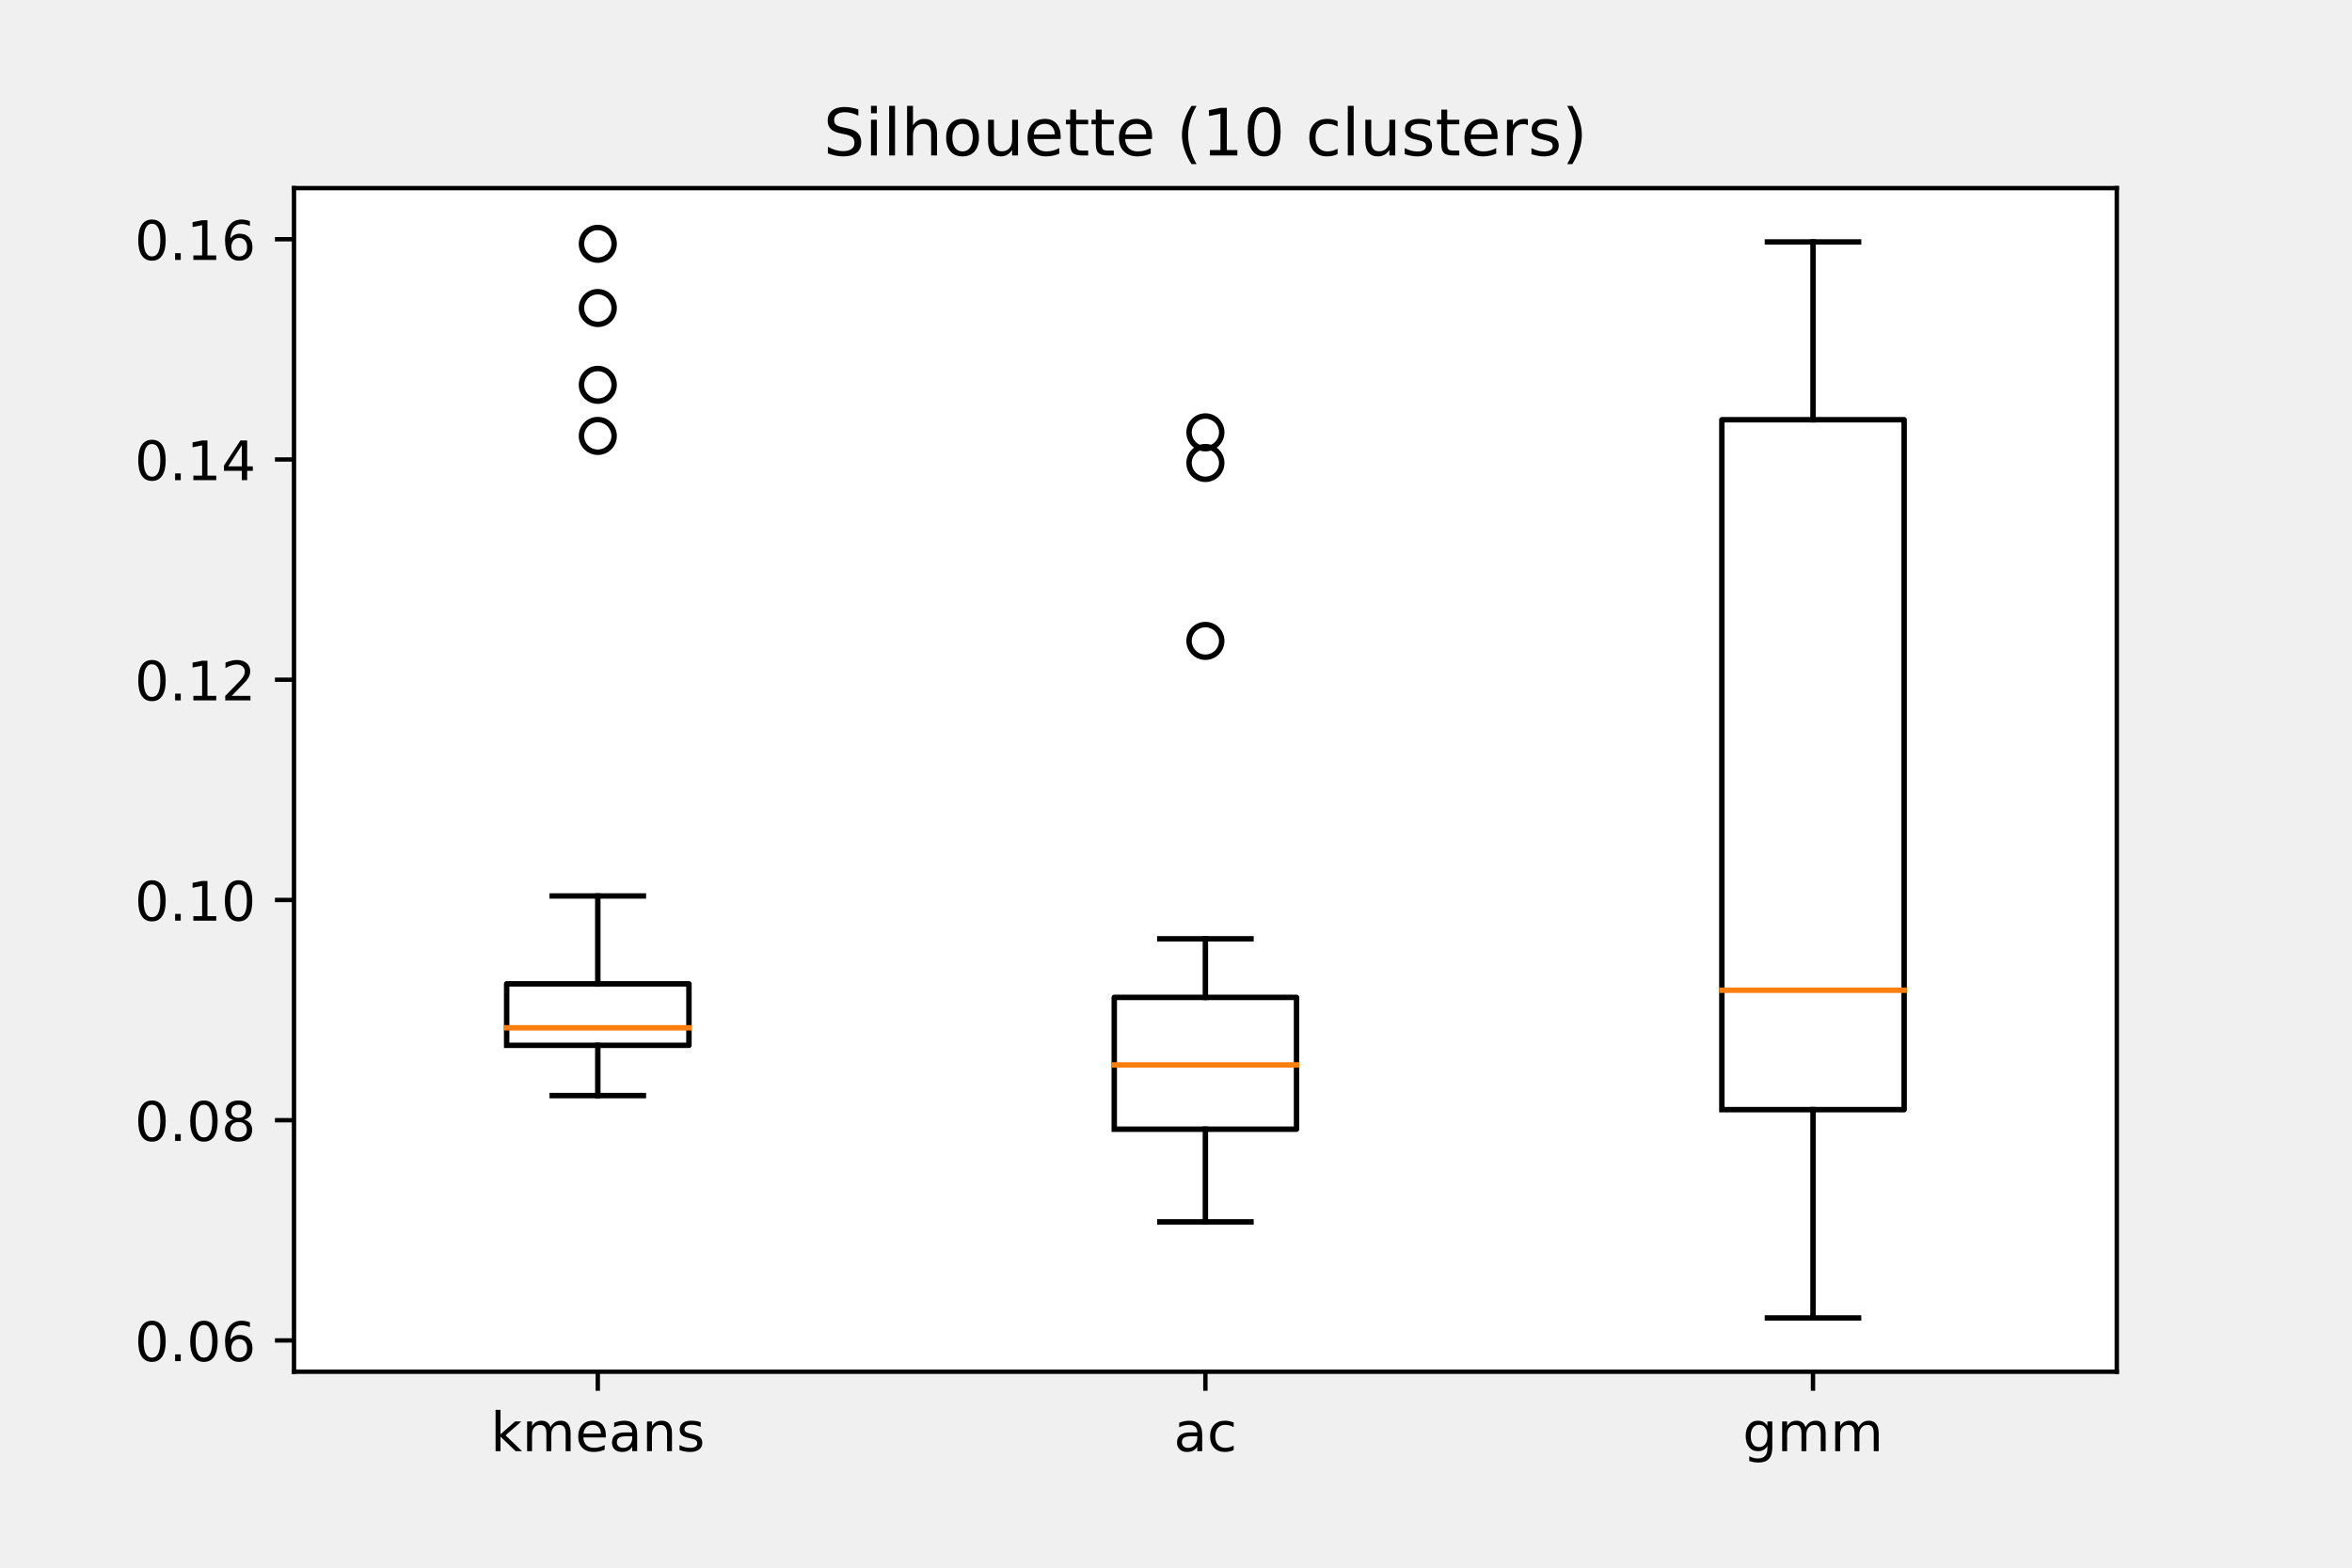
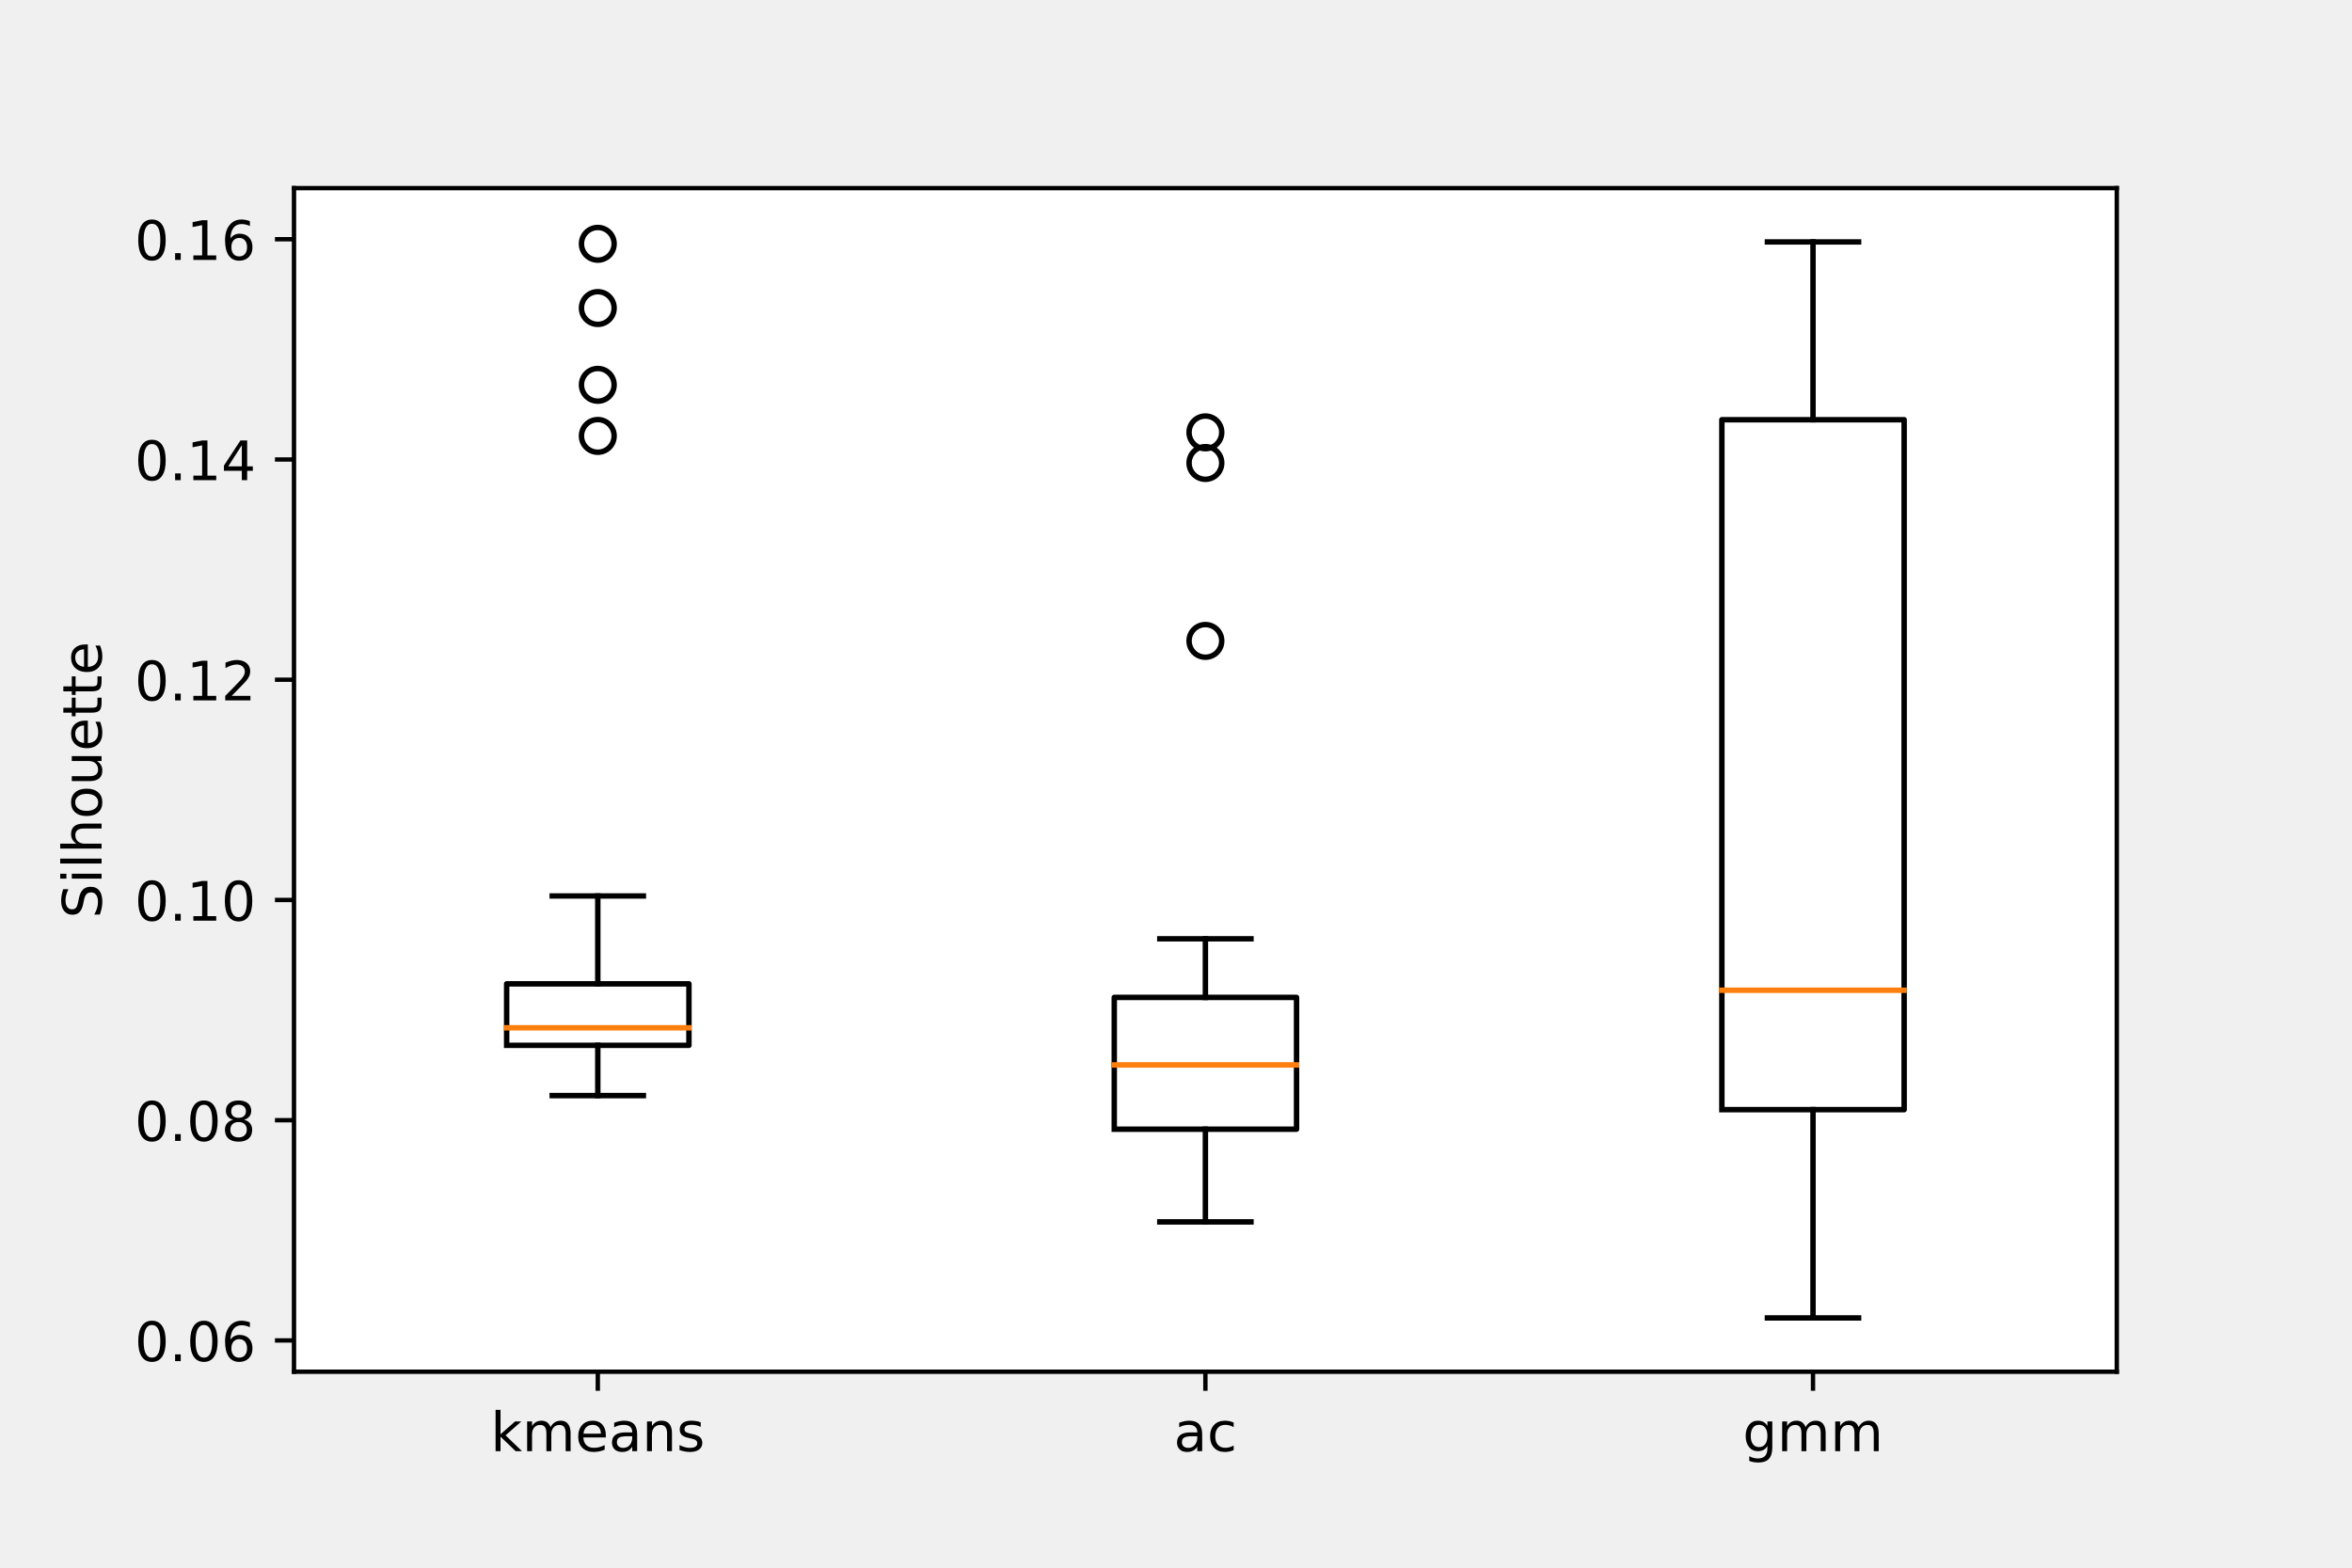
<svg xmlns="http://www.w3.org/2000/svg" xmlns:xlink="http://www.w3.org/1999/xlink" height="288pt" version="1.1" viewBox="0 0 432 288" width="432pt">
  <defs>
    <style type="text/css">*{stroke-linecap:butt;stroke-linejoin:round;}</style>
  </defs>
  <g id="figure_1">
    <g id="patch_1">
      <path d="M 0 288  L 432 288  L 432 0  L 0 0  z " style="fill:none;" />
    </g>
    <g id="axes_1">
      <g id="patch_2">
        <path d="M 54 252  L 388.8 252  L 388.8 34.56  L 54 34.56  z " style="fill:#ffffff;" />
      </g>
      <g id="matplotlib.axis_1">
        <g id="xtick_1">
          <g id="line2d_1">
            <defs>
-               <path d="M 0 0  L 0 3.5  " id="mfc0d1f3d41" style="stroke:#000000;stroke-width:0.8;" />
+               <path d="M 0 0  L 0 3.5  " id="mf2832d478a" style="stroke:#000000;stroke-width:0.8;" />
            </defs>
            <g>
-               <use style="stroke:#000000;stroke-width:0.8;" x="109.8" xlink:href="#mfc0d1f3d41" y="252" />
+               <use style="stroke:#000000;stroke-width:0.8;" x="109.8" xlink:href="#mf2832d478a" y="252" />
            </g>
          </g>
          <g id="text_1">
            <g transform="translate(90.12031 266.5984)scale(0.1 -0.1)">
              <defs>
                <path d="M 581 4863  L 1159 4863  L 1159 1991  L 2875 3500  L 3609 3500  L 1753 1863  L 3688 0  L 2938 0  L 1159 1709  L 1159 0  L 581 0  L 581 4863  z " id="DejaVuSans-6b" transform="scale(0.015625)" />
                <path d="M 3328 2828  Q 3544 3216 3844 3400  Q 4144 3584 4550 3584  Q 5097 3584 5394 3201  Q 5691 2819 5691 2113  L 5691 0  L 5113 0  L 5113 2094  Q 5113 2597 4934 2840  Q 4756 3084 4391 3084  Q 3944 3084 3684 2787  Q 3425 2491 3425 1978  L 3425 0  L 2847 0  L 2847 2094  Q 2847 2600 2669 2842  Q 2491 3084 2119 3084  Q 1678 3084 1418 2786  Q 1159 2488 1159 1978  L 1159 0  L 581 0  L 581 3500  L 1159 3500  L 1159 2956  Q 1356 3278 1631 3431  Q 1906 3584 2284 3584  Q 2666 3584 2933 3390  Q 3200 3197 3328 2828  z " id="DejaVuSans-6d" transform="scale(0.015625)" />
                <path d="M 3597 1894  L 3597 1613  L 953 1613  Q 991 1019 1311 708  Q 1631 397 2203 397  Q 2534 397 2845 478  Q 3156 559 3463 722  L 3463 178  Q 3153 47 2828 -22  Q 2503 -91 2169 -91  Q 1331 -91 842 396  Q 353 884 353 1716  Q 353 2575 817 3079  Q 1281 3584 2069 3584  Q 2775 3584 3186 3129  Q 3597 2675 3597 1894  z M 3022 2063  Q 3016 2534 2758 2815  Q 2500 3097 2075 3097  Q 1594 3097 1305 2825  Q 1016 2553 972 2059  L 3022 2063  z " id="DejaVuSans-65" transform="scale(0.015625)" />
                <path d="M 2194 1759  Q 1497 1759 1228 1600  Q 959 1441 959 1056  Q 959 750 1161 570  Q 1363 391 1709 391  Q 2188 391 2477 730  Q 2766 1069 2766 1631  L 2766 1759  L 2194 1759  z M 3341 1997  L 3341 0  L 2766 0  L 2766 531  Q 2569 213 2275 61  Q 1981 -91 1556 -91  Q 1019 -91 701 211  Q 384 513 384 1019  Q 384 1609 779 1909  Q 1175 2209 1959 2209  L 2766 2209  L 2766 2266  Q 2766 2663 2505 2880  Q 2244 3097 1772 3097  Q 1472 3097 1187 3025  Q 903 2953 641 2809  L 641 3341  Q 956 3463 1253 3523  Q 1550 3584 1831 3584  Q 2591 3584 2966 3190  Q 3341 2797 3341 1997  z " id="DejaVuSans-61" transform="scale(0.015625)" />
                <path d="M 3513 2113  L 3513 0  L 2938 0  L 2938 2094  Q 2938 2591 2744 2837  Q 2550 3084 2163 3084  Q 1697 3084 1428 2787  Q 1159 2491 1159 1978  L 1159 0  L 581 0  L 581 3500  L 1159 3500  L 1159 2956  Q 1366 3272 1645 3428  Q 1925 3584 2291 3584  Q 2894 3584 3203 3211  Q 3513 2838 3513 2113  z " id="DejaVuSans-6e" transform="scale(0.015625)" />
                <path d="M 2834 3397  L 2834 2853  Q 2591 2978 2328 3040  Q 2066 3103 1784 3103  Q 1356 3103 1142 2972  Q 928 2841 928 2578  Q 928 2378 1081 2264  Q 1234 2150 1697 2047  L 1894 2003  Q 2506 1872 2764 1633  Q 3022 1394 3022 966  Q 3022 478 2636 193  Q 2250 -91 1575 -91  Q 1294 -91 989 -36  Q 684 19 347 128  L 347 722  Q 666 556 975 473  Q 1284 391 1588 391  Q 1994 391 2212 530  Q 2431 669 2431 922  Q 2431 1156 2273 1281  Q 2116 1406 1581 1522  L 1381 1569  Q 847 1681 609 1914  Q 372 2147 372 2553  Q 372 3047 722 3315  Q 1072 3584 1716 3584  Q 2034 3584 2315 3537  Q 2597 3491 2834 3397  z " id="DejaVuSans-73" transform="scale(0.015625)" />
              </defs>
              <use xlink:href="#DejaVuSans-6b" />
              <use x="57.91" xlink:href="#DejaVuSans-6d" />
              <use x="155.322" xlink:href="#DejaVuSans-65" />
              <use x="216.846" xlink:href="#DejaVuSans-61" />
              <use x="278.125" xlink:href="#DejaVuSans-6e" />
              <use x="341.504" xlink:href="#DejaVuSans-73" />
            </g>
          </g>
        </g>
        <g id="xtick_2">
          <g id="line2d_2">
            <g>
-               <use style="stroke:#000000;stroke-width:0.8;" x="221.4" xlink:href="#mfc0d1f3d41" y="252" />
+               <use style="stroke:#000000;stroke-width:0.8;" x="221.4" xlink:href="#mf2832d478a" y="252" />
            </g>
          </g>
          <g id="text_2">
            <g transform="translate(215.5867 266.5984)scale(0.1 -0.1)">
              <defs>
                <path d="M 3122 3366  L 3122 2828  Q 2878 2963 2633 3030  Q 2388 3097 2138 3097  Q 1578 3097 1268 2742  Q 959 2388 959 1747  Q 959 1106 1268 751  Q 1578 397 2138 397  Q 2388 397 2633 464  Q 2878 531 3122 666  L 3122 134  Q 2881 22 2623 -34  Q 2366 -91 2075 -91  Q 1284 -91 818 406  Q 353 903 353 1747  Q 353 2603 823 3093  Q 1294 3584 2113 3584  Q 2378 3584 2631 3529  Q 2884 3475 3122 3366  z " id="DejaVuSans-63" transform="scale(0.015625)" />
              </defs>
              <use xlink:href="#DejaVuSans-61" />
              <use x="61.279" xlink:href="#DejaVuSans-63" />
            </g>
          </g>
        </g>
        <g id="xtick_3">
          <g id="line2d_3">
            <g>
-               <use style="stroke:#000000;stroke-width:0.8;" x="333" xlink:href="#mfc0d1f3d41" y="252" />
+               <use style="stroke:#000000;stroke-width:0.8;" x="333" xlink:href="#mf2832d478a" y="252" />
            </g>
          </g>
          <g id="text_3">
            <g transform="translate(320.0852 266.5984)scale(0.1 -0.1)">
              <defs>
                <path d="M 2906 1791  Q 2906 2416 2648 2759  Q 2391 3103 1925 3103  Q 1463 3103 1205 2759  Q 947 2416 947 1791  Q 947 1169 1205 825  Q 1463 481 1925 481  Q 2391 481 2648 825  Q 2906 1169 2906 1791  z M 3481 434  Q 3481 -459 3084 -895  Q 2688 -1331 1869 -1331  Q 1566 -1331 1297 -1286  Q 1028 -1241 775 -1147  L 775 -588  Q 1028 -725 1275 -790  Q 1522 -856 1778 -856  Q 2344 -856 2625 -561  Q 2906 -266 2906 331  L 2906 616  Q 2728 306 2450 153  Q 2172 0 1784 0  Q 1141 0 747 490  Q 353 981 353 1791  Q 353 2603 747 3093  Q 1141 3584 1784 3584  Q 2172 3584 2450 3431  Q 2728 3278 2906 2969  L 2906 3500  L 3481 3500  L 3481 434  z " id="DejaVuSans-67" transform="scale(0.015625)" />
              </defs>
              <use xlink:href="#DejaVuSans-67" />
              <use x="63.477" xlink:href="#DejaVuSans-6d" />
              <use x="160.889" xlink:href="#DejaVuSans-6d" />
            </g>
          </g>
        </g>
      </g>
      <g id="matplotlib.axis_2">
        <g id="ytick_1">
          <g id="line2d_4">
            <defs>
-               <path d="M 0 0  L -3.5 0  " id="m8de742046d" style="stroke:#000000;stroke-width:0.8;" />
+               <path d="M 0 0  L -3.5 0  " id="m2860165d30" style="stroke:#000000;stroke-width:0.8;" />
            </defs>
            <g>
-               <use style="stroke:#000000;stroke-width:0.8;" x="54" xlink:href="#m8de742046d" y="246.254" />
+               <use style="stroke:#000000;stroke-width:0.8;" x="54" xlink:href="#m2860165d30" y="246.254" />
            </g>
          </g>
          <g id="text_4">
            <g transform="translate(24.73438 250.0532)scale(0.1 -0.1)">
              <defs>
                <path d="M 2034 4250  Q 1547 4250 1301 3770  Q 1056 3291 1056 2328  Q 1056 1369 1301 889  Q 1547 409 2034 409  Q 2525 409 2770 889  Q 3016 1369 3016 2328  Q 3016 3291 2770 3770  Q 2525 4250 2034 4250  z M 2034 4750  Q 2819 4750 3233 4129  Q 3647 3509 3647 2328  Q 3647 1150 3233 529  Q 2819 -91 2034 -91  Q 1250 -91 836 529  Q 422 1150 422 2328  Q 422 3509 836 4129  Q 1250 4750 2034 4750  z " id="DejaVuSans-30" transform="scale(0.015625)" />
                <path d="M 684 794  L 1344 794  L 1344 0  L 684 0  L 684 794  z " id="DejaVuSans-2e" transform="scale(0.015625)" />
                <path d="M 2113 2584  Q 1688 2584 1439 2293  Q 1191 2003 1191 1497  Q 1191 994 1439 701  Q 1688 409 2113 409  Q 2538 409 2786 701  Q 3034 994 3034 1497  Q 3034 2003 2786 2293  Q 2538 2584 2113 2584  z M 3366 4563  L 3366 3988  Q 3128 4100 2886 4159  Q 2644 4219 2406 4219  Q 1781 4219 1451 3797  Q 1122 3375 1075 2522  Q 1259 2794 1537 2939  Q 1816 3084 2150 3084  Q 2853 3084 3261 2657  Q 3669 2231 3669 1497  Q 3669 778 3244 343  Q 2819 -91 2113 -91  Q 1303 -91 875 529  Q 447 1150 447 2328  Q 447 3434 972 4092  Q 1497 4750 2381 4750  Q 2619 4750 2861 4703  Q 3103 4656 3366 4563  z " id="DejaVuSans-36" transform="scale(0.015625)" />
              </defs>
              <use xlink:href="#DejaVuSans-30" />
              <use x="63.623" xlink:href="#DejaVuSans-2e" />
              <use x="95.41" xlink:href="#DejaVuSans-30" />
              <use x="159.033" xlink:href="#DejaVuSans-36" />
            </g>
          </g>
        </g>
        <g id="ytick_2">
          <g id="line2d_5">
            <g>
-               <use style="stroke:#000000;stroke-width:0.8;" x="54" xlink:href="#m8de742046d" y="205.793" />
+               <use style="stroke:#000000;stroke-width:0.8;" x="54" xlink:href="#m2860165d30" y="205.793" />
            </g>
          </g>
          <g id="text_5">
            <g transform="translate(24.73438 209.5926)scale(0.1 -0.1)">
              <defs>
                <path d="M 2034 2216  Q 1584 2216 1326 1975  Q 1069 1734 1069 1313  Q 1069 891 1326 650  Q 1584 409 2034 409  Q 2484 409 2743 651  Q 3003 894 3003 1313  Q 3003 1734 2745 1975  Q 2488 2216 2034 2216  z M 1403 2484  Q 997 2584 770 2862  Q 544 3141 544 3541  Q 544 4100 942 4425  Q 1341 4750 2034 4750  Q 2731 4750 3128 4425  Q 3525 4100 3525 3541  Q 3525 3141 3298 2862  Q 3072 2584 2669 2484  Q 3125 2378 3379 2068  Q 3634 1759 3634 1313  Q 3634 634 3220 271  Q 2806 -91 2034 -91  Q 1263 -91 848 271  Q 434 634 434 1313  Q 434 1759 690 2068  Q 947 2378 1403 2484  z M 1172 3481  Q 1172 3119 1398 2916  Q 1625 2713 2034 2713  Q 2441 2713 2670 2916  Q 2900 3119 2900 3481  Q 2900 3844 2670 4047  Q 2441 4250 2034 4250  Q 1625 4250 1398 4047  Q 1172 3844 1172 3481  z " id="DejaVuSans-38" transform="scale(0.015625)" />
              </defs>
              <use xlink:href="#DejaVuSans-30" />
              <use x="63.623" xlink:href="#DejaVuSans-2e" />
              <use x="95.41" xlink:href="#DejaVuSans-30" />
              <use x="159.033" xlink:href="#DejaVuSans-38" />
            </g>
          </g>
        </g>
        <g id="ytick_3">
          <g id="line2d_6">
            <g>
-               <use style="stroke:#000000;stroke-width:0.8;" x="54" xlink:href="#m8de742046d" y="165.333" />
+               <use style="stroke:#000000;stroke-width:0.8;" x="54" xlink:href="#m2860165d30" y="165.333" />
            </g>
          </g>
          <g id="text_6">
            <g transform="translate(24.73438 169.132)scale(0.1 -0.1)">
              <defs>
                <path d="M 794 531  L 1825 531  L 1825 4091  L 703 3866  L 703 4441  L 1819 4666  L 2450 4666  L 2450 531  L 3481 531  L 3481 0  L 794 0  L 794 531  z " id="DejaVuSans-31" transform="scale(0.015625)" />
              </defs>
              <use xlink:href="#DejaVuSans-30" />
              <use x="63.623" xlink:href="#DejaVuSans-2e" />
              <use x="95.41" xlink:href="#DejaVuSans-31" />
              <use x="159.033" xlink:href="#DejaVuSans-30" />
            </g>
          </g>
        </g>
        <g id="ytick_4">
          <g id="line2d_7">
            <g>
-               <use style="stroke:#000000;stroke-width:0.8;" x="54" xlink:href="#m8de742046d" y="124.872" />
+               <use style="stroke:#000000;stroke-width:0.8;" x="54" xlink:href="#m2860165d30" y="124.872" />
            </g>
          </g>
          <g id="text_7">
            <g transform="translate(24.73438 128.6715)scale(0.1 -0.1)">
              <defs>
                <path d="M 1228 531  L 3431 531  L 3431 0  L 469 0  L 469 531  Q 828 903 1448 1529  Q 2069 2156 2228 2338  Q 2531 2678 2651 2914  Q 2772 3150 2772 3378  Q 2772 3750 2511 3984  Q 2250 4219 1831 4219  Q 1534 4219 1204 4116  Q 875 4013 500 3803  L 500 4441  Q 881 4594 1212 4672  Q 1544 4750 1819 4750  Q 2544 4750 2975 4387  Q 3406 4025 3406 3419  Q 3406 3131 3298 2873  Q 3191 2616 2906 2266  Q 2828 2175 2409 1742  Q 1991 1309 1228 531  z " id="DejaVuSans-32" transform="scale(0.015625)" />
              </defs>
              <use xlink:href="#DejaVuSans-30" />
              <use x="63.623" xlink:href="#DejaVuSans-2e" />
              <use x="95.41" xlink:href="#DejaVuSans-31" />
              <use x="159.033" xlink:href="#DejaVuSans-32" />
            </g>
          </g>
        </g>
        <g id="ytick_5">
          <g id="line2d_8">
            <g>
-               <use style="stroke:#000000;stroke-width:0.8;" x="54" xlink:href="#m8de742046d" y="84.412" />
+               <use style="stroke:#000000;stroke-width:0.8;" x="54" xlink:href="#m2860165d30" y="84.412" />
            </g>
          </g>
          <g id="text_8">
            <g transform="translate(24.73438 88.21088)scale(0.1 -0.1)">
              <defs>
                <path d="M 2419 4116  L 825 1625  L 2419 1625  L 2419 4116  z M 2253 4666  L 3047 4666  L 3047 1625  L 3713 1625  L 3713 1100  L 3047 1100  L 3047 0  L 2419 0  L 2419 1100  L 313 1100  L 313 1709  L 2253 4666  z " id="DejaVuSans-34" transform="scale(0.015625)" />
              </defs>
              <use xlink:href="#DejaVuSans-30" />
              <use x="63.623" xlink:href="#DejaVuSans-2e" />
              <use x="95.41" xlink:href="#DejaVuSans-31" />
              <use x="159.033" xlink:href="#DejaVuSans-34" />
            </g>
          </g>
        </g>
        <g id="ytick_6">
          <g id="line2d_9">
            <g>
-               <use style="stroke:#000000;stroke-width:0.8;" x="54" xlink:href="#m8de742046d" y="43.951" />
+               <use style="stroke:#000000;stroke-width:0.8;" x="54" xlink:href="#m2860165d30" y="43.951" />
            </g>
          </g>
          <g id="text_9">
            <g transform="translate(24.73438 47.7503)scale(0.1 -0.1)">
              <use xlink:href="#DejaVuSans-30" />
              <use x="63.623" xlink:href="#DejaVuSans-2e" />
              <use x="95.41" xlink:href="#DejaVuSans-31" />
              <use x="159.033" xlink:href="#DejaVuSans-36" />
            </g>
          </g>
        </g>
+         <g id="text_10">
+           <g transform="translate(18.65469 168.7027)rotate(-90)scale(0.1 -0.1)">
+             <defs>
+               <path d="M 3425 4513  L 3425 3897  Q 3066 4069 2747 4153  Q 2428 4238 2131 4238  Q 1616 4238 1336 4038  Q 1056 3838 1056 3469  Q 1056 3159 1242 3001  Q 1428 2844 1947 2747  L 2328 2669  Q 3034 2534 3370 2195  Q 3706 1856 3706 1288  Q 3706 609 3251 259  Q 2797 -91 1919 -91  Q 1588 -91 1214 -16  Q 841 59 441 206  L 441 856  Q 825 641 1194 531  Q 1563 422 1919 422  Q 2459 422 2753 634  Q 3047 847 3047 1241  Q 3047 1584 2836 1778  Q 2625 1972 2144 2069  L 1759 2144  Q 1053 2284 737 2584  Q 422 2884 422 3419  Q 422 4038 858 4394  Q 1294 4750 2059 4750  Q 2388 4750 2728 4690  Q 3069 4631 3425 4513  z " id="DejaVuSans-53" transform="scale(0.015625)" />
+               <path d="M 603 3500  L 1178 3500  L 1178 0  L 603 0  L 603 3500  z M 603 4863  L 1178 4863  L 1178 4134  L 603 4134  L 603 4863  z " id="DejaVuSans-69" transform="scale(0.015625)" />
+               <path d="M 603 4863  L 1178 4863  L 1178 0  L 603 0  L 603 4863  z " id="DejaVuSans-6c" transform="scale(0.015625)" />
+               <path d="M 3513 2113  L 3513 0  L 2938 0  L 2938 2094  Q 2938 2591 2744 2837  Q 2550 3084 2163 3084  Q 1697 3084 1428 2787  Q 1159 2491 1159 1978  L 1159 0  L 581 0  L 581 4863  L 1159 4863  L 1159 2956  Q 1366 3272 1645 3428  Q 1925 3584 2291 3584  Q 2894 3584 3203 3211  Q 3513 2838 3513 2113  z " id="DejaVuSans-68" transform="scale(0.015625)" />
+               <path d="M 1959 3097  Q 1497 3097 1228 2736  Q 959 2375 959 1747  Q 959 1119 1226 758  Q 1494 397 1959 397  Q 2419 397 2687 759  Q 2956 1122 2956 1747  Q 2956 2369 2687 2733  Q 2419 3097 1959 3097  z M 1959 3584  Q 2709 3584 3137 3096  Q 3566 2609 3566 1747  Q 3566 888 3137 398  Q 2709 -91 1959 -91  Q 1206 -91 779 398  Q 353 888 353 1747  Q 353 2609 779 3096  Q 1206 3584 1959 3584  z " id="DejaVuSans-6f" transform="scale(0.015625)" />
+               <path d="M 544 1381  L 544 3500  L 1119 3500  L 1119 1403  Q 1119 906 1312 657  Q 1506 409 1894 409  Q 2359 409 2629 706  Q 2900 1003 2900 1516  L 2900 3500  L 3475 3500  L 3475 0  L 2900 0  L 2900 538  Q 2691 219 2414 64  Q 2138 -91 1772 -91  Q 1169 -91 856 284  Q 544 659 544 1381  z M 1991 3584  L 1991 3584  z " id="DejaVuSans-75" transform="scale(0.015625)" />
+               <path d="M 1172 4494  L 1172 3500  L 2356 3500  L 2356 3053  L 1172 3053  L 1172 1153  Q 1172 725 1289 603  Q 1406 481 1766 481  L 2356 481  L 2356 0  L 1766 0  Q 1100 0 847 248  Q 594 497 594 1153  L 594 3053  L 172 3053  L 172 3500  L 594 3500  L 594 4494  L 1172 4494  z " id="DejaVuSans-74" transform="scale(0.015625)" />
+             </defs>
+             <use xlink:href="#DejaVuSans-53" />
+             <use x="63.477" xlink:href="#DejaVuSans-69" />
+             <use x="91.26" xlink:href="#DejaVuSans-6c" />
+             <use x="119.043" xlink:href="#DejaVuSans-68" />
+             <use x="182.422" xlink:href="#DejaVuSans-6f" />
+             <use x="243.604" xlink:href="#DejaVuSans-75" />
+             <use x="306.982" xlink:href="#DejaVuSans-65" />
+             <use x="368.506" xlink:href="#DejaVuSans-74" />
+             <use x="407.715" xlink:href="#DejaVuSans-74" />
+             <use x="446.924" xlink:href="#DejaVuSans-65" />
+           </g>
+         </g>
      </g>
      <g id="line2d_10">
-         <path clip-path="url(#pdfcda41492)" d="M 93.06 192.039  L 126.54 192.039  L 126.54 180.739  L 93.06 180.739  L 93.06 192.039  " style="fill:none;stroke:#000000;stroke-linecap:square;" />
+         <path clip-path="url(#p0188a80297)" d="M 93.06 192.039  L 126.54 192.039  L 126.54 180.739  L 93.06 180.739  L 93.06 192.039  " style="fill:none;stroke:#000000;stroke-linecap:square;" />
      </g>
      <g id="line2d_11">
-         <path clip-path="url(#pdfcda41492)" d="M 109.8 192.039  L 109.8 201.272  " style="fill:none;stroke:#000000;stroke-linecap:square;" />
+         <path clip-path="url(#p0188a80297)" d="M 109.8 192.039  L 109.8 201.272  " style="fill:none;stroke:#000000;stroke-linecap:square;" />
      </g>
      <g id="line2d_12">
-         <path clip-path="url(#pdfcda41492)" d="M 109.8 180.739  L 109.8 164.598  " style="fill:none;stroke:#000000;stroke-linecap:square;" />
+         <path clip-path="url(#p0188a80297)" d="M 109.8 180.739  L 109.8 164.598  " style="fill:none;stroke:#000000;stroke-linecap:square;" />
      </g>
      <g id="line2d_13">
-         <path clip-path="url(#pdfcda41492)" d="M 101.43 201.272  L 118.17 201.272  " style="fill:none;stroke:#000000;stroke-linecap:square;" />
+         <path clip-path="url(#p0188a80297)" d="M 101.43 201.272  L 118.17 201.272  " style="fill:none;stroke:#000000;stroke-linecap:square;" />
      </g>
      <g id="line2d_14">
-         <path clip-path="url(#pdfcda41492)" d="M 101.43 164.598  L 118.17 164.598  " style="fill:none;stroke:#000000;stroke-linecap:square;" />
+         <path clip-path="url(#p0188a80297)" d="M 101.43 164.598  L 118.17 164.598  " style="fill:none;stroke:#000000;stroke-linecap:square;" />
      </g>
      <g id="line2d_15">
        <defs>
-           <path d="M 0 3  C 0.796 3 1.559 2.684 2.121 2.121  C 2.684 1.559 3 0.796 3 0  C 3 -0.796 2.684 -1.559 2.121 -2.121  C 1.559 -2.684 0.796 -3 0 -3  C -0.796 -3 -1.559 -2.684 -2.121 -2.121  C -2.684 -1.559 -3 -0.796 -3 0  C -3 0.796 -2.684 1.559 -2.121 2.121  C -1.559 2.684 -0.796 3 0 3  z " id="mbb1e10978f" style="stroke:#000000;" />
+           <path d="M 0 3  C 0.796 3 1.559 2.684 2.121 2.121  C 2.684 1.559 3 0.796 3 0  C 3 -0.796 2.684 -1.559 2.121 -2.121  C 1.559 -2.684 0.796 -3 0 -3  C -0.796 -3 -1.559 -2.684 -2.121 -2.121  C -2.684 -1.559 -3 -0.796 -3 0  C -3 0.796 -2.684 1.559 -2.121 2.121  C -1.559 2.684 -0.796 3 0 3  z " id="mea2f30aa9d" style="stroke:#000000;" />
        </defs>
-         <g clip-path="url(#pdfcda41492)">
-           <use style="fill-opacity:0;stroke:#000000;" x="109.8" xlink:href="#mbb1e10978f" y="70.698" />
-           <use style="fill-opacity:0;stroke:#000000;" x="109.8" xlink:href="#mbb1e10978f" y="44.789" />
-           <use style="fill-opacity:0;stroke:#000000;" x="109.8" xlink:href="#mbb1e10978f" y="80.082" />
-           <use style="fill-opacity:0;stroke:#000000;" x="109.8" xlink:href="#mbb1e10978f" y="56.589" />
+         <g clip-path="url(#p0188a80297)">
+           <use style="fill-opacity:0;stroke:#000000;" x="109.8" xlink:href="#mea2f30aa9d" y="70.698" />
+           <use style="fill-opacity:0;stroke:#000000;" x="109.8" xlink:href="#mea2f30aa9d" y="44.789" />
+           <use style="fill-opacity:0;stroke:#000000;" x="109.8" xlink:href="#mea2f30aa9d" y="80.082" />
+           <use style="fill-opacity:0;stroke:#000000;" x="109.8" xlink:href="#mea2f30aa9d" y="56.589" />
        </g>
      </g>
      <g id="line2d_16">
-         <path clip-path="url(#pdfcda41492)" d="M 204.66 207.445  L 238.14 207.445  L 238.14 183.23  L 204.66 183.23  L 204.66 207.445  " style="fill:none;stroke:#000000;stroke-linecap:square;" />
+         <path clip-path="url(#p0188a80297)" d="M 204.66 207.445  L 238.14 207.445  L 238.14 183.23  L 204.66 183.23  L 204.66 207.445  " style="fill:none;stroke:#000000;stroke-linecap:square;" />
      </g>
      <g id="line2d_17">
-         <path clip-path="url(#pdfcda41492)" d="M 221.4 207.445  L 221.4 224.473  " style="fill:none;stroke:#000000;stroke-linecap:square;" />
+         <path clip-path="url(#p0188a80297)" d="M 221.4 207.445  L 221.4 224.473  " style="fill:none;stroke:#000000;stroke-linecap:square;" />
      </g>
      <g id="line2d_18">
-         <path clip-path="url(#pdfcda41492)" d="M 221.4 183.23  L 221.4 172.466  " style="fill:none;stroke:#000000;stroke-linecap:square;" />
+         <path clip-path="url(#p0188a80297)" d="M 221.4 183.23  L 221.4 172.466  " style="fill:none;stroke:#000000;stroke-linecap:square;" />
      </g>
      <g id="line2d_19">
-         <path clip-path="url(#pdfcda41492)" d="M 213.03 224.473  L 229.77 224.473  " style="fill:none;stroke:#000000;stroke-linecap:square;" />
+         <path clip-path="url(#p0188a80297)" d="M 213.03 224.473  L 229.77 224.473  " style="fill:none;stroke:#000000;stroke-linecap:square;" />
      </g>
      <g id="line2d_20">
-         <path clip-path="url(#pdfcda41492)" d="M 213.03 172.466  L 229.77 172.466  " style="fill:none;stroke:#000000;stroke-linecap:square;" />
+         <path clip-path="url(#p0188a80297)" d="M 213.03 172.466  L 229.77 172.466  " style="fill:none;stroke:#000000;stroke-linecap:square;" />
      </g>
      <g id="line2d_21">
-         <g clip-path="url(#pdfcda41492)">
-           <use style="fill-opacity:0;stroke:#000000;" x="221.4" xlink:href="#mbb1e10978f" y="85.054" />
-           <use style="fill-opacity:0;stroke:#000000;" x="221.4" xlink:href="#mbb1e10978f" y="117.74" />
-           <use style="fill-opacity:0;stroke:#000000;" x="221.4" xlink:href="#mbb1e10978f" y="79.429" />
+         <g clip-path="url(#p0188a80297)">
+           <use style="fill-opacity:0;stroke:#000000;" x="221.4" xlink:href="#mea2f30aa9d" y="85.054" />
+           <use style="fill-opacity:0;stroke:#000000;" x="221.4" xlink:href="#mea2f30aa9d" y="117.74" />
+           <use style="fill-opacity:0;stroke:#000000;" x="221.4" xlink:href="#mea2f30aa9d" y="79.429" />
        </g>
      </g>
      <g id="line2d_22">
-         <path clip-path="url(#pdfcda41492)" d="M 316.26 203.856  L 349.74 203.856  L 349.74 77.106  L 316.26 77.106  L 316.26 203.856  " style="fill:none;stroke:#000000;stroke-linecap:square;" />
+         <path clip-path="url(#p0188a80297)" d="M 316.26 203.856  L 349.74 203.856  L 349.74 77.106  L 316.26 77.106  L 316.26 203.856  " style="fill:none;stroke:#000000;stroke-linecap:square;" />
      </g>
      <g id="line2d_23">
-         <path clip-path="url(#pdfcda41492)" d="M 333 203.856  L 333 242.116  " style="fill:none;stroke:#000000;stroke-linecap:square;" />
+         <path clip-path="url(#p0188a80297)" d="M 333 203.856  L 333 242.116  " style="fill:none;stroke:#000000;stroke-linecap:square;" />
      </g>
      <g id="line2d_24">
-         <path clip-path="url(#pdfcda41492)" d="M 333 77.106  L 333 44.444  " style="fill:none;stroke:#000000;stroke-linecap:square;" />
+         <path clip-path="url(#p0188a80297)" d="M 333 77.106  L 333 44.444  " style="fill:none;stroke:#000000;stroke-linecap:square;" />
      </g>
      <g id="line2d_25">
-         <path clip-path="url(#pdfcda41492)" d="M 324.63 242.116  L 341.37 242.116  " style="fill:none;stroke:#000000;stroke-linecap:square;" />
+         <path clip-path="url(#p0188a80297)" d="M 324.63 242.116  L 341.37 242.116  " style="fill:none;stroke:#000000;stroke-linecap:square;" />
      </g>
      <g id="line2d_26">
-         <path clip-path="url(#pdfcda41492)" d="M 324.63 44.444  L 341.37 44.444  " style="fill:none;stroke:#000000;stroke-linecap:square;" />
+         <path clip-path="url(#p0188a80297)" d="M 324.63 44.444  L 341.37 44.444  " style="fill:none;stroke:#000000;stroke-linecap:square;" />
      </g>
      <g id="line2d_27" />
      <g id="line2d_28">
-         <path clip-path="url(#pdfcda41492)" d="M 93.06 188.817  L 126.54 188.817  " style="fill:none;stroke:#ff7f0e;stroke-linecap:square;" />
+         <path clip-path="url(#p0188a80297)" d="M 93.06 188.817  L 126.54 188.817  " style="fill:none;stroke:#ff7f0e;stroke-linecap:square;" />
      </g>
      <g id="line2d_29">
-         <path clip-path="url(#pdfcda41492)" d="M 204.66 195.638  L 238.14 195.638  " style="fill:none;stroke:#ff7f0e;stroke-linecap:square;" />
+         <path clip-path="url(#p0188a80297)" d="M 204.66 195.638  L 238.14 195.638  " style="fill:none;stroke:#ff7f0e;stroke-linecap:square;" />
      </g>
      <g id="line2d_30">
-         <path clip-path="url(#pdfcda41492)" d="M 316.26 181.917  L 349.74 181.917  " style="fill:none;stroke:#ff7f0e;stroke-linecap:square;" />
+         <path clip-path="url(#p0188a80297)" d="M 316.26 181.917  L 349.74 181.917  " style="fill:none;stroke:#ff7f0e;stroke-linecap:square;" />
      </g>
      <g id="patch_3">
        <path d="M 54 252  L 54 34.56  " style="fill:none;stroke:#000000;stroke-linecap:square;stroke-linejoin:miter;stroke-width:0.8;" />
      </g>
      <g id="patch_4">
        <path d="M 388.8 252  L 388.8 34.56  " style="fill:none;stroke:#000000;stroke-linecap:square;stroke-linejoin:miter;stroke-width:0.8;" />
      </g>
      <g id="patch_5">
        <path d="M 54 252  L 388.8 252  " style="fill:none;stroke:#000000;stroke-linecap:square;stroke-linejoin:miter;stroke-width:0.8;" />
      </g>
      <g id="patch_6">
        <path d="M 54 34.56  L 388.8 34.56  " style="fill:none;stroke:#000000;stroke-linecap:square;stroke-linejoin:miter;stroke-width:0.8;" />
-       </g>
-       <g id="text_10">
-         <g transform="translate(151.2319 28.56)scale(0.12 -0.12)">
-           <defs>
-             <path d="M 3425 4513  L 3425 3897  Q 3066 4069 2747 4153  Q 2428 4238 2131 4238  Q 1616 4238 1336 4038  Q 1056 3838 1056 3469  Q 1056 3159 1242 3001  Q 1428 2844 1947 2747  L 2328 2669  Q 3034 2534 3370 2195  Q 3706 1856 3706 1288  Q 3706 609 3251 259  Q 2797 -91 1919 -91  Q 1588 -91 1214 -16  Q 841 59 441 206  L 441 856  Q 825 641 1194 531  Q 1563 422 1919 422  Q 2459 422 2753 634  Q 3047 847 3047 1241  Q 3047 1584 2836 1778  Q 2625 1972 2144 2069  L 1759 2144  Q 1053 2284 737 2584  Q 422 2884 422 3419  Q 422 4038 858 4394  Q 1294 4750 2059 4750  Q 2388 4750 2728 4690  Q 3069 4631 3425 4513  z " id="DejaVuSans-53" transform="scale(0.015625)" />
-             <path d="M 603 3500  L 1178 3500  L 1178 0  L 603 0  L 603 3500  z M 603 4863  L 1178 4863  L 1178 4134  L 603 4134  L 603 4863  z " id="DejaVuSans-69" transform="scale(0.015625)" />
-             <path d="M 603 4863  L 1178 4863  L 1178 0  L 603 0  L 603 4863  z " id="DejaVuSans-6c" transform="scale(0.015625)" />
-             <path d="M 3513 2113  L 3513 0  L 2938 0  L 2938 2094  Q 2938 2591 2744 2837  Q 2550 3084 2163 3084  Q 1697 3084 1428 2787  Q 1159 2491 1159 1978  L 1159 0  L 581 0  L 581 4863  L 1159 4863  L 1159 2956  Q 1366 3272 1645 3428  Q 1925 3584 2291 3584  Q 2894 3584 3203 3211  Q 3513 2838 3513 2113  z " id="DejaVuSans-68" transform="scale(0.015625)" />
-             <path d="M 1959 3097  Q 1497 3097 1228 2736  Q 959 2375 959 1747  Q 959 1119 1226 758  Q 1494 397 1959 397  Q 2419 397 2687 759  Q 2956 1122 2956 1747  Q 2956 2369 2687 2733  Q 2419 3097 1959 3097  z M 1959 3584  Q 2709 3584 3137 3096  Q 3566 2609 3566 1747  Q 3566 888 3137 398  Q 2709 -91 1959 -91  Q 1206 -91 779 398  Q 353 888 353 1747  Q 353 2609 779 3096  Q 1206 3584 1959 3584  z " id="DejaVuSans-6f" transform="scale(0.015625)" />
-             <path d="M 544 1381  L 544 3500  L 1119 3500  L 1119 1403  Q 1119 906 1312 657  Q 1506 409 1894 409  Q 2359 409 2629 706  Q 2900 1003 2900 1516  L 2900 3500  L 3475 3500  L 3475 0  L 2900 0  L 2900 538  Q 2691 219 2414 64  Q 2138 -91 1772 -91  Q 1169 -91 856 284  Q 544 659 544 1381  z M 1991 3584  L 1991 3584  z " id="DejaVuSans-75" transform="scale(0.015625)" />
-             <path d="M 1172 4494  L 1172 3500  L 2356 3500  L 2356 3053  L 1172 3053  L 1172 1153  Q 1172 725 1289 603  Q 1406 481 1766 481  L 2356 481  L 2356 0  L 1766 0  Q 1100 0 847 248  Q 594 497 594 1153  L 594 3053  L 172 3053  L 172 3500  L 594 3500  L 594 4494  L 1172 4494  z " id="DejaVuSans-74" transform="scale(0.015625)" />
-             <path id="DejaVuSans-20" transform="scale(0.015625)" />
-             <path d="M 1984 4856  Q 1566 4138 1362 3434  Q 1159 2731 1159 2009  Q 1159 1288 1364 580  Q 1569 -128 1984 -844  L 1484 -844  Q 1016 -109 783 600  Q 550 1309 550 2009  Q 550 2706 781 3412  Q 1013 4119 1484 4856  L 1984 4856  z " id="DejaVuSans-28" transform="scale(0.015625)" />
-             <path d="M 2631 2963  Q 2534 3019 2420 3045  Q 2306 3072 2169 3072  Q 1681 3072 1420 2755  Q 1159 2438 1159 1844  L 1159 0  L 581 0  L 581 3500  L 1159 3500  L 1159 2956  Q 1341 3275 1631 3429  Q 1922 3584 2338 3584  Q 2397 3584 2469 3576  Q 2541 3569 2628 3553  L 2631 2963  z " id="DejaVuSans-72" transform="scale(0.015625)" />
-             <path d="M 513 4856  L 1013 4856  Q 1481 4119 1714 3412  Q 1947 2706 1947 2009  Q 1947 1309 1714 600  Q 1481 -109 1013 -844  L 513 -844  Q 928 -128 1133 580  Q 1338 1288 1338 2009  Q 1338 2731 1133 3434  Q 928 4138 513 4856  z " id="DejaVuSans-29" transform="scale(0.015625)" />
-           </defs>
-           <use xlink:href="#DejaVuSans-53" />
-           <use x="63.477" xlink:href="#DejaVuSans-69" />
-           <use x="91.26" xlink:href="#DejaVuSans-6c" />
-           <use x="119.043" xlink:href="#DejaVuSans-68" />
-           <use x="182.422" xlink:href="#DejaVuSans-6f" />
-           <use x="243.604" xlink:href="#DejaVuSans-75" />
-           <use x="306.982" xlink:href="#DejaVuSans-65" />
-           <use x="368.506" xlink:href="#DejaVuSans-74" />
-           <use x="407.715" xlink:href="#DejaVuSans-74" />
-           <use x="446.924" xlink:href="#DejaVuSans-65" />
-           <use x="508.447" xlink:href="#DejaVuSans-20" />
-           <use x="540.234" xlink:href="#DejaVuSans-28" />
-           <use x="579.248" xlink:href="#DejaVuSans-31" />
-           <use x="642.871" xlink:href="#DejaVuSans-30" />
-           <use x="706.494" xlink:href="#DejaVuSans-20" />
-           <use x="738.281" xlink:href="#DejaVuSans-63" />
-           <use x="793.262" xlink:href="#DejaVuSans-6c" />
-           <use x="821.045" xlink:href="#DejaVuSans-75" />
-           <use x="884.424" xlink:href="#DejaVuSans-73" />
-           <use x="936.523" xlink:href="#DejaVuSans-74" />
-           <use x="975.732" xlink:href="#DejaVuSans-65" />
-           <use x="1037.256" xlink:href="#DejaVuSans-72" />
-           <use x="1078.369" xlink:href="#DejaVuSans-73" />
-           <use x="1130.469" xlink:href="#DejaVuSans-29" />
-         </g>
      </g>
    </g>
  </g>
  <defs>
-     <clipPath id="pdfcda41492">
+     <clipPath id="p0188a80297">
      <rect height="217.44" width="334.8" x="54" y="34.56" />
    </clipPath>
  </defs>
</svg>
